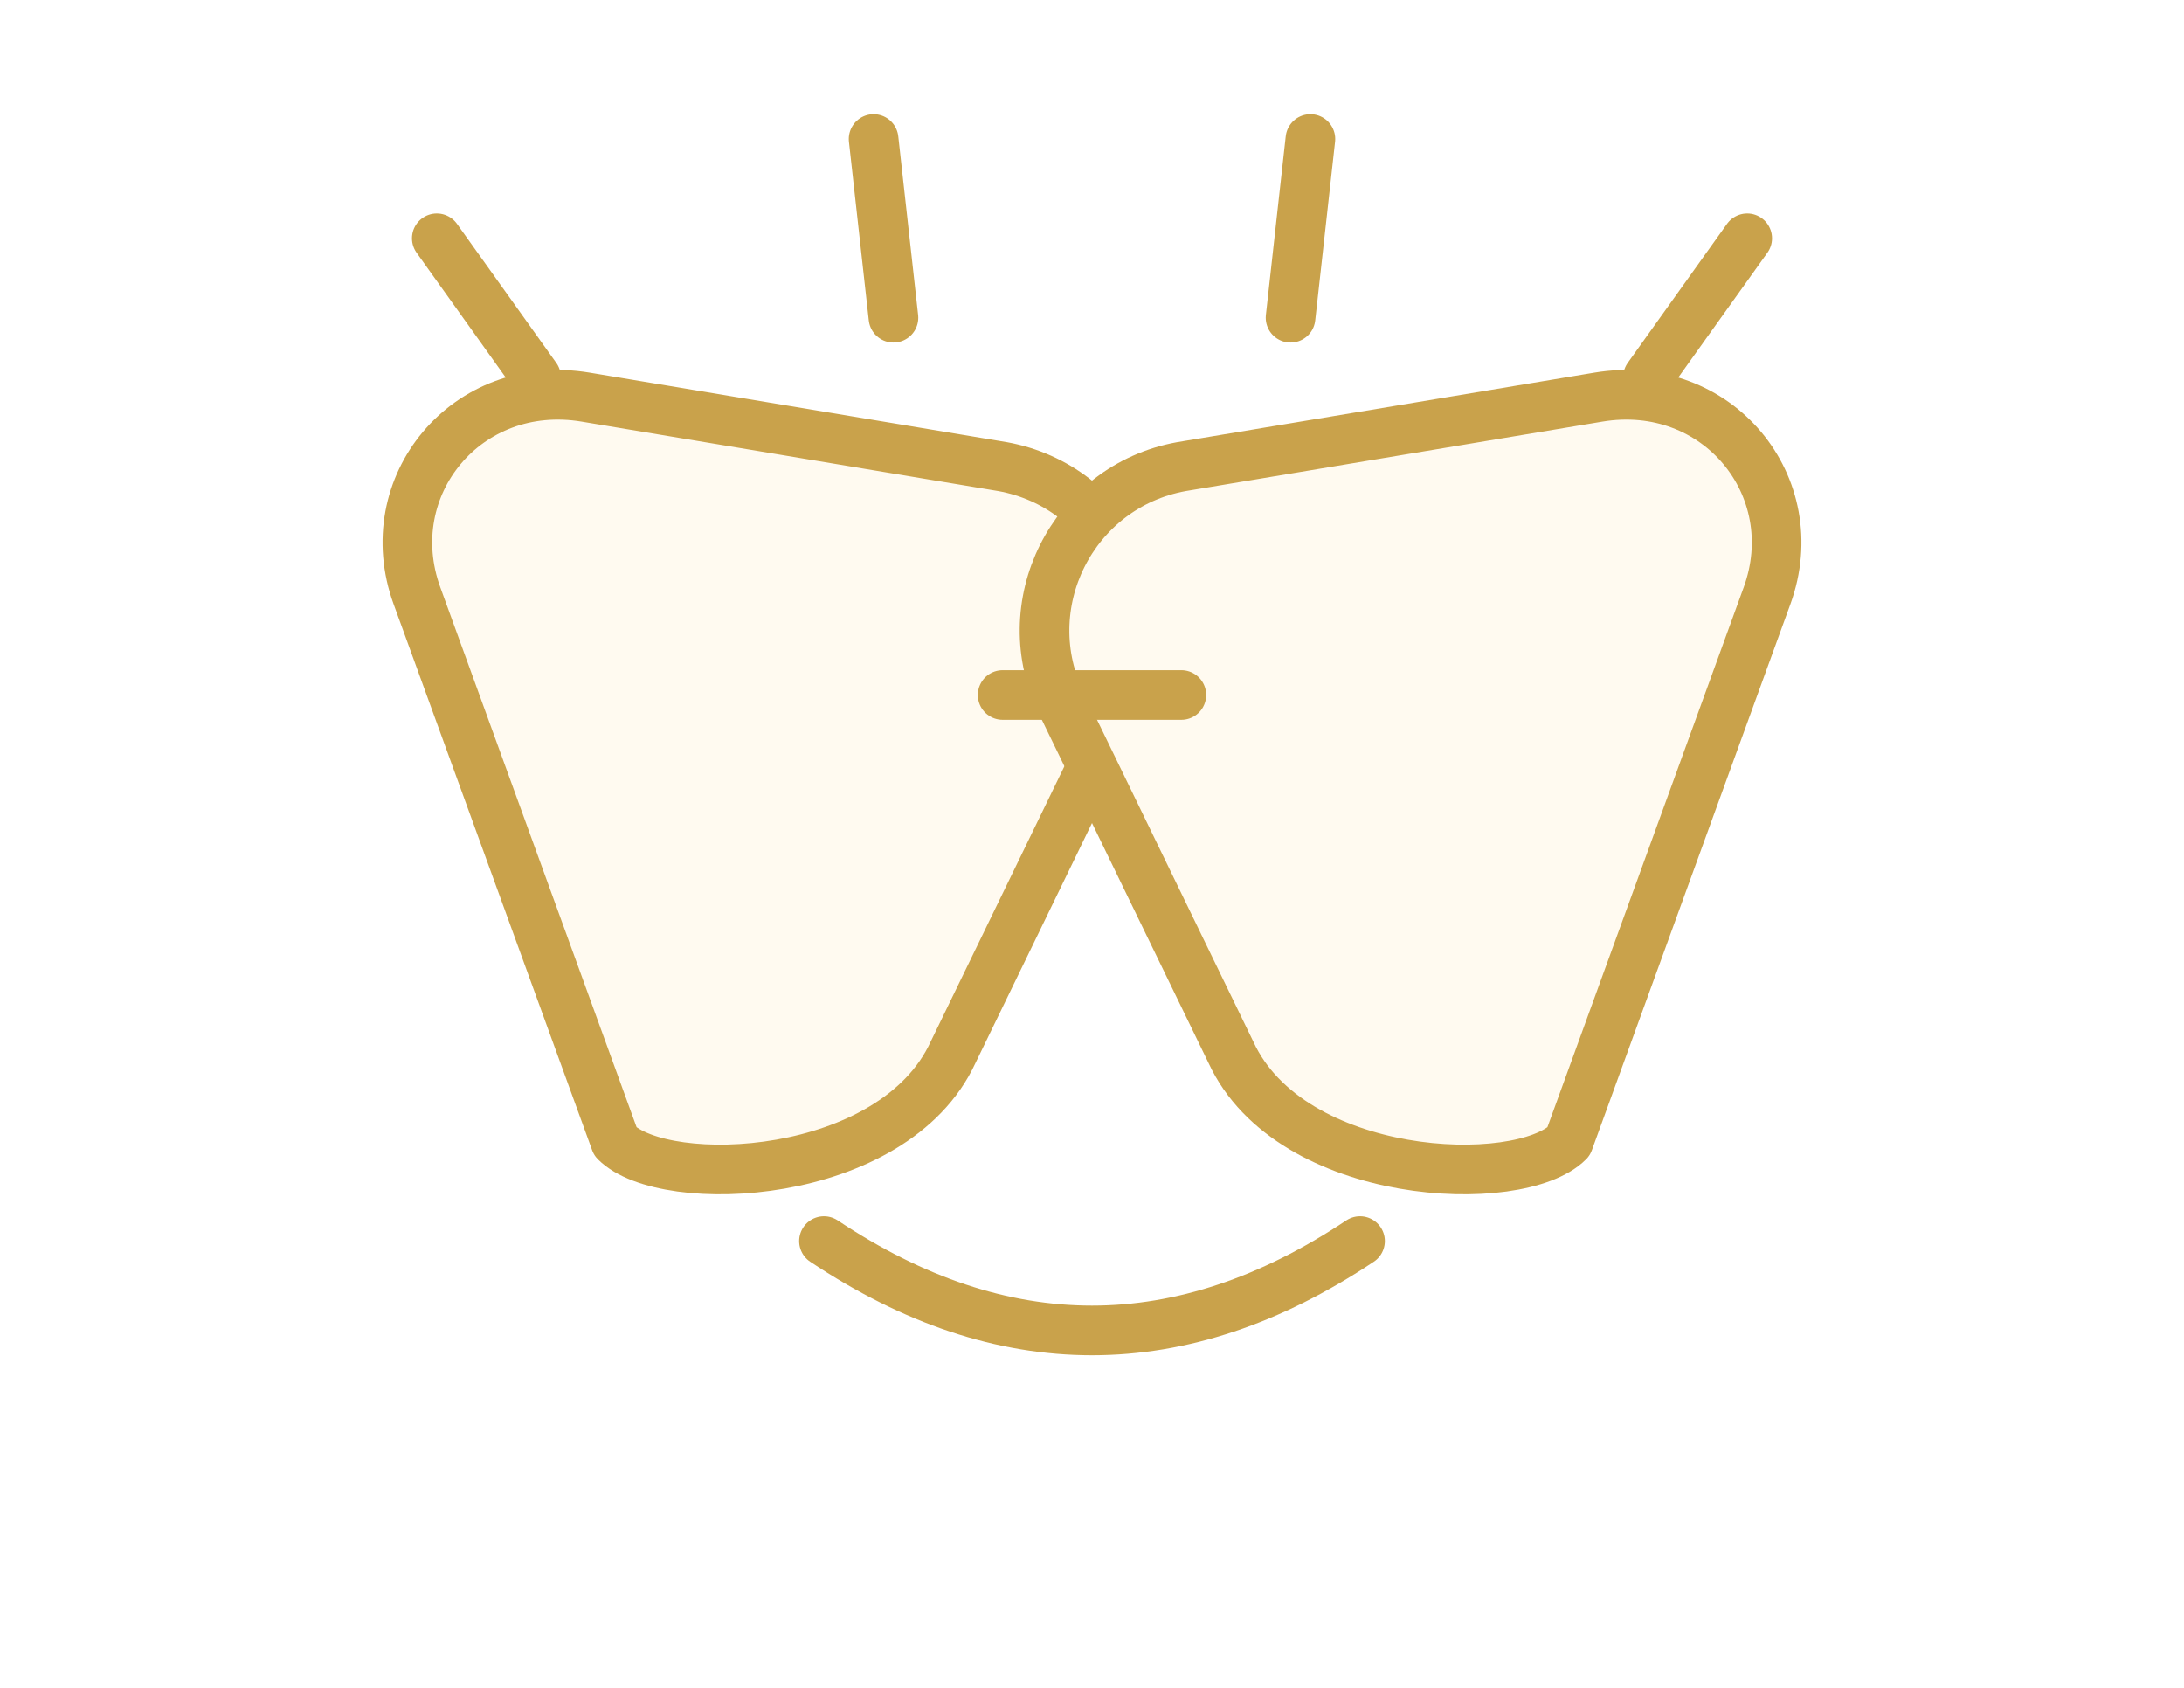
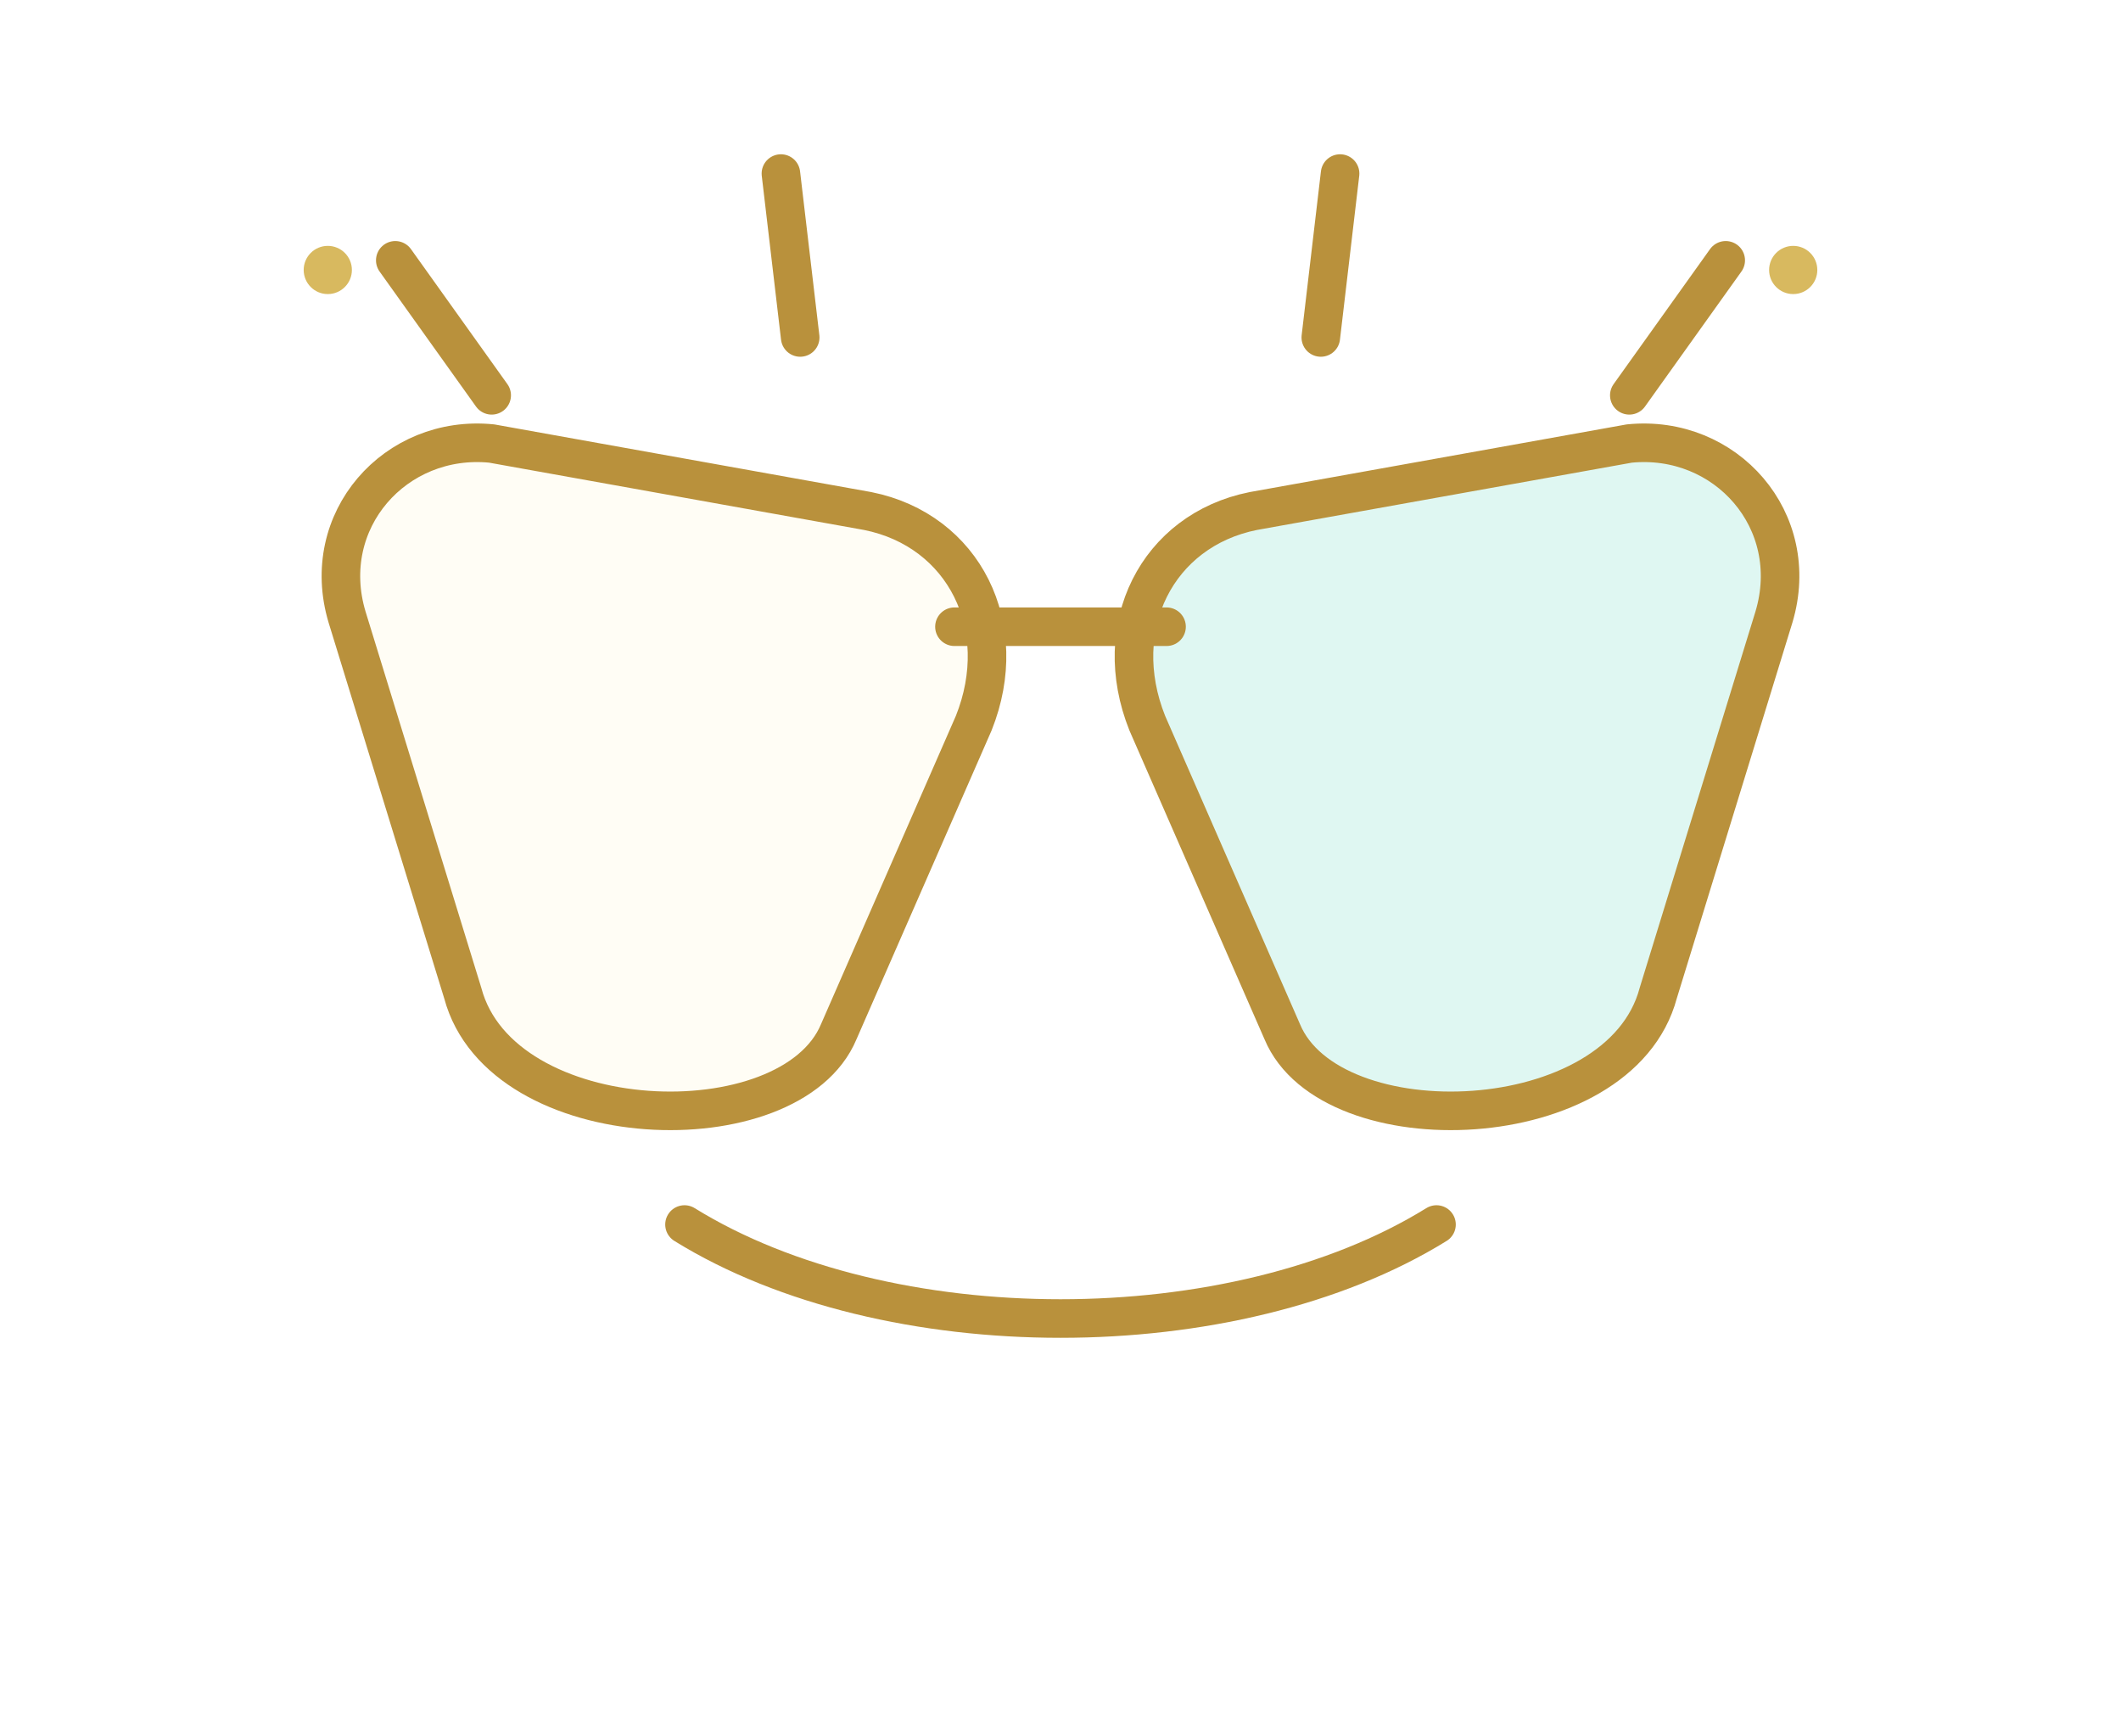
- <svg xmlns="http://www.w3.org/2000/svg" viewBox="0 0 220 170">
-   <g fill="none" stroke="#c9a24b" stroke-width="5" stroke-linecap="round" stroke-linejoin="round">
-     <path d="M62 115L42 60c-4-11 5-22 17-20l42 7c11 2 17 14 12 24l-17 35c-6 13-29 14-34 9z" fill="#fffaf0" />
-     <path d="M158 115l20-55c4-11-5-22-17-20l-42 7c-11 2-17 14-12 24l17 35c6 13 29 14 34 9z" fill="#fffaf0" />
-     <path d="M101 70h18" />
-     <path d="M54 38l-10-14M90 32l-2-18M166 38l10-14M130 32l2-18" />
-     <path d="M83 125c18 12 36 12 54 0" />
+ <svg xmlns="http://www.w3.org/2000/svg" viewBox="0 0 220 180">
+   <g fill="none" stroke="#b9913c" stroke-width="4" stroke-linecap="round" stroke-linejoin="round">
+     <path d="M48 103L36 64c-3-10 5-19 15-18l39 7c10 2 15 12 11 22l-14 32c-5 12-35 11-39-4z" fill="#fffdf5" />
+     <path d="M172 103l12-39c3-10-5-19-15-18l-39 7c-10 2-15 12-11 22l14 32c5 12 35 11 39-4z" fill="#dff7f2" />
+     <path d="M99 65h22" />
+     <path d="M51 41l-10-14M83 35l-2-17M169 41l10-14M137 35l2-17" />
+     <path d="M71 127c21 13 57 13 78 0" />
+   </g>
+   <g fill="#d8b95f">
+     <circle cx="34" cy="28" r="2.5" />
+     <circle cx="186" cy="28" r="2.5" />
  </g>
</svg>
